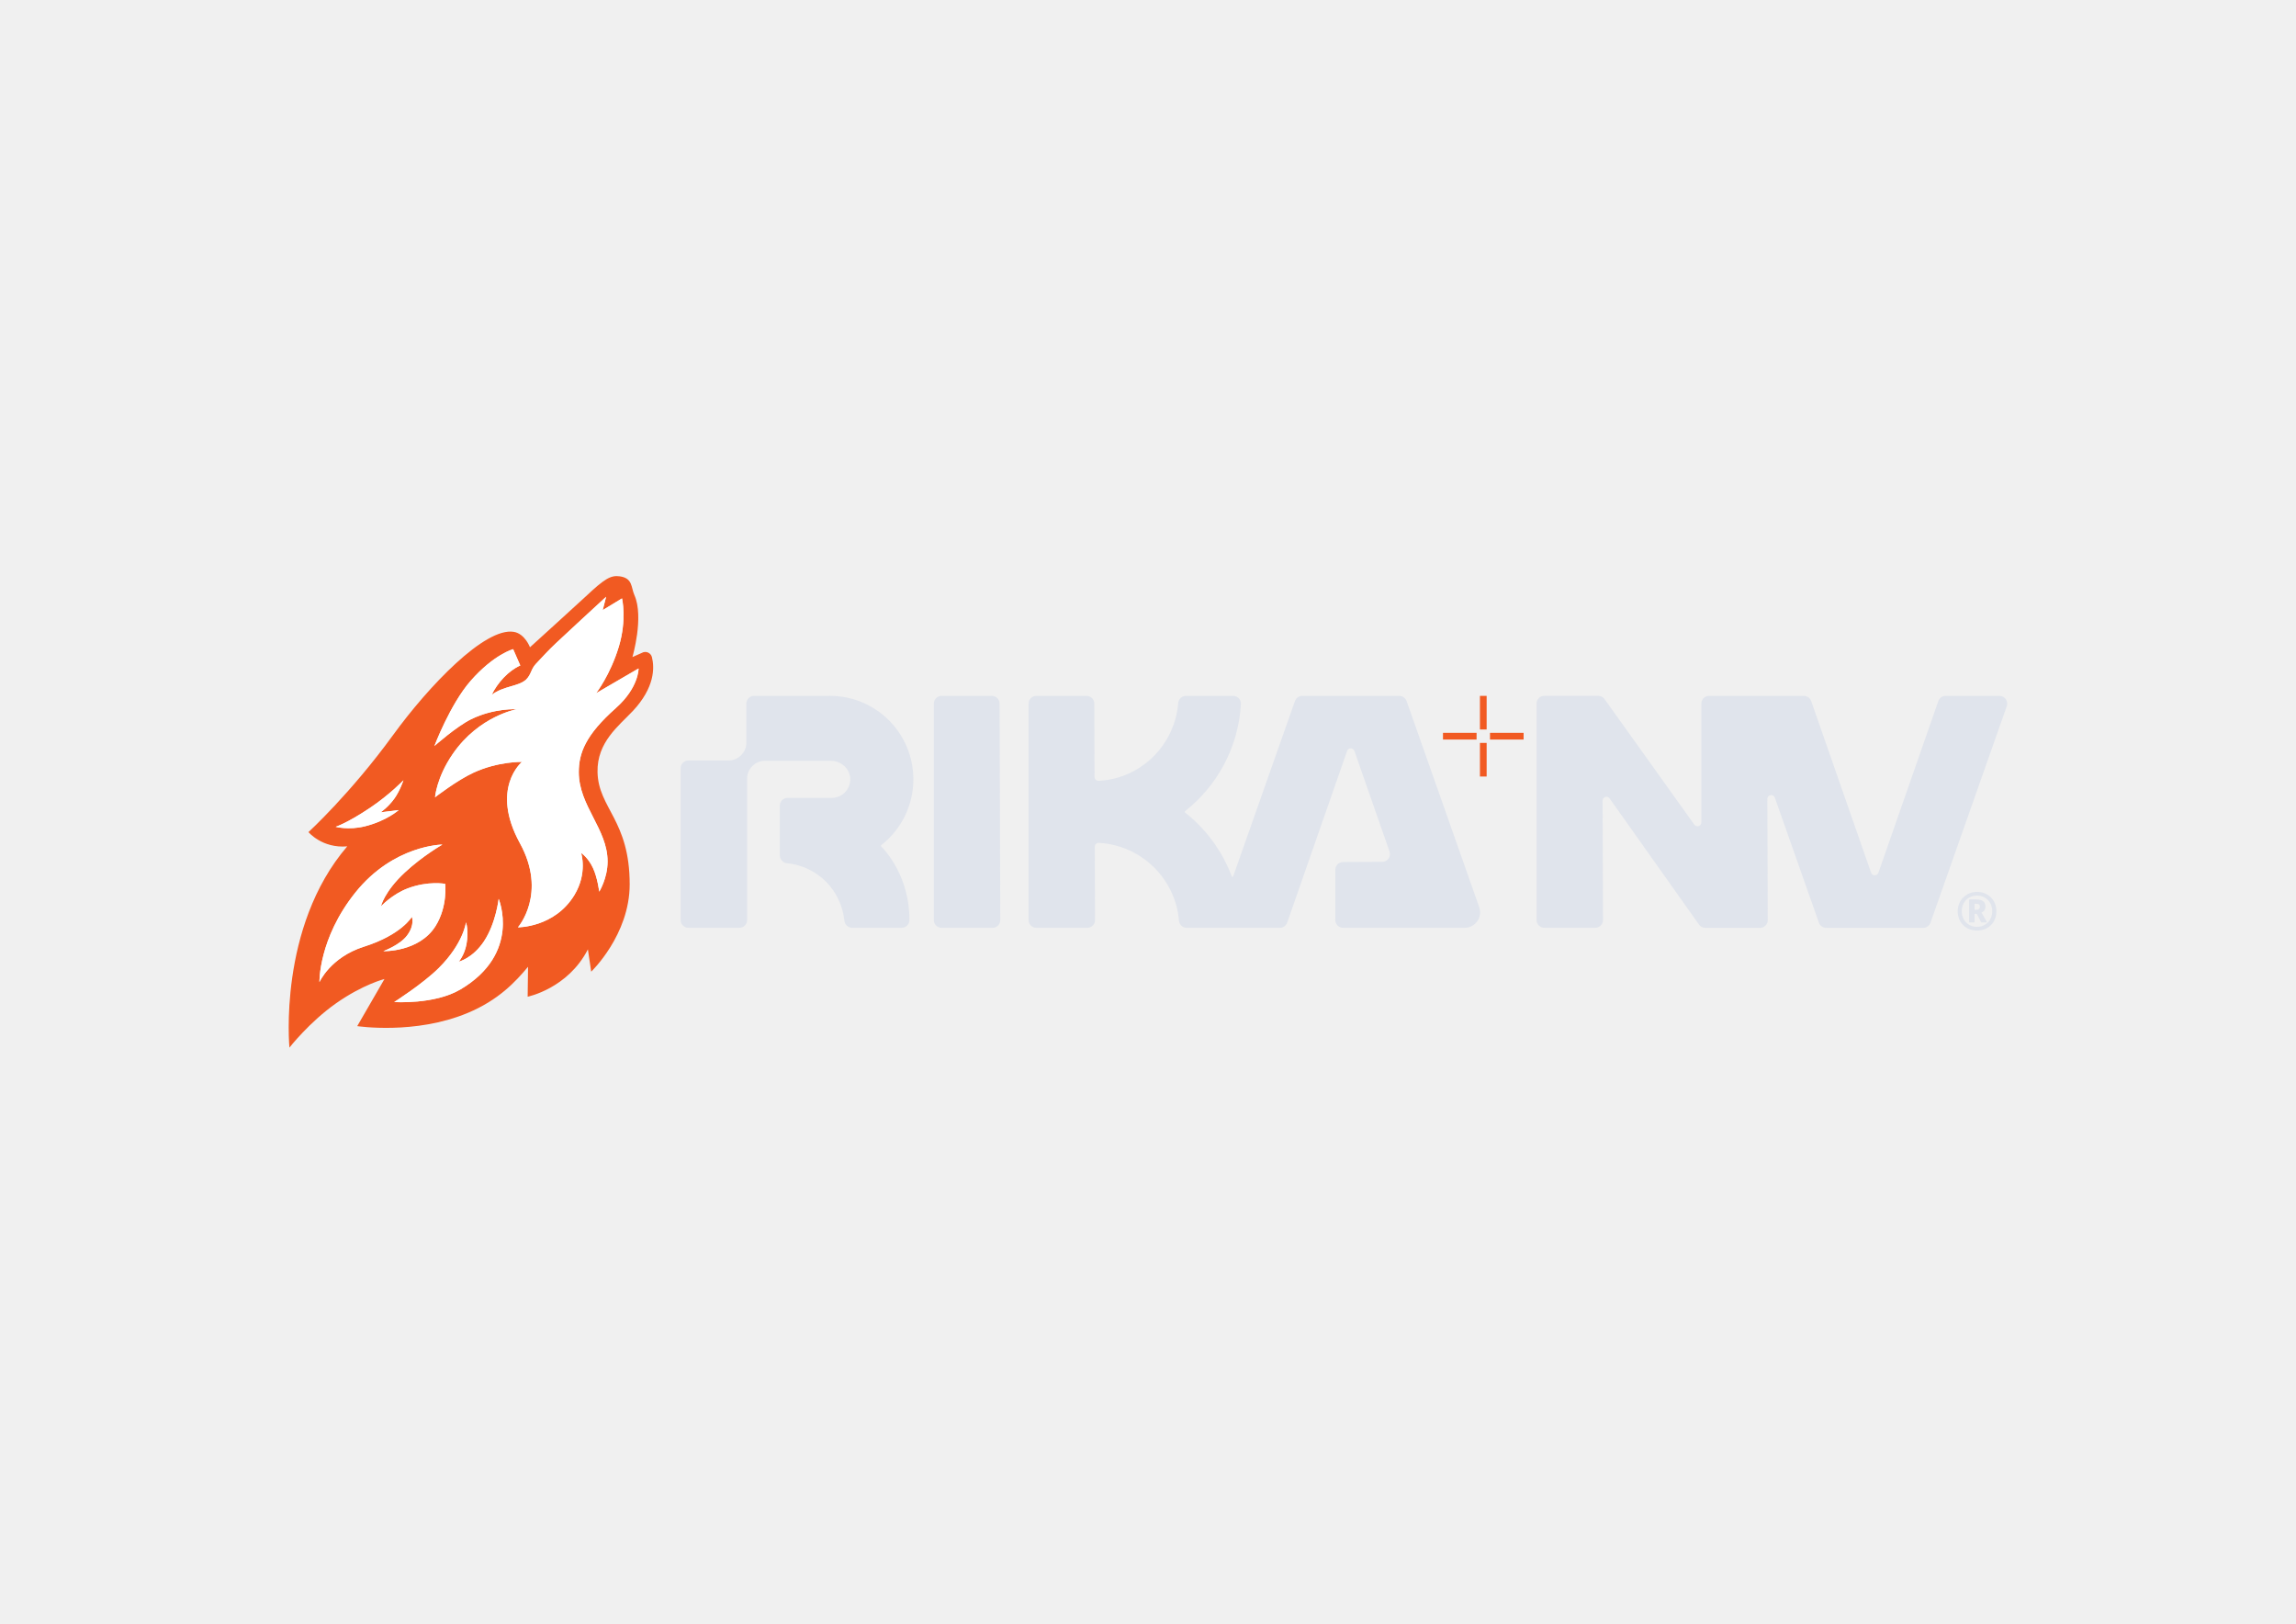
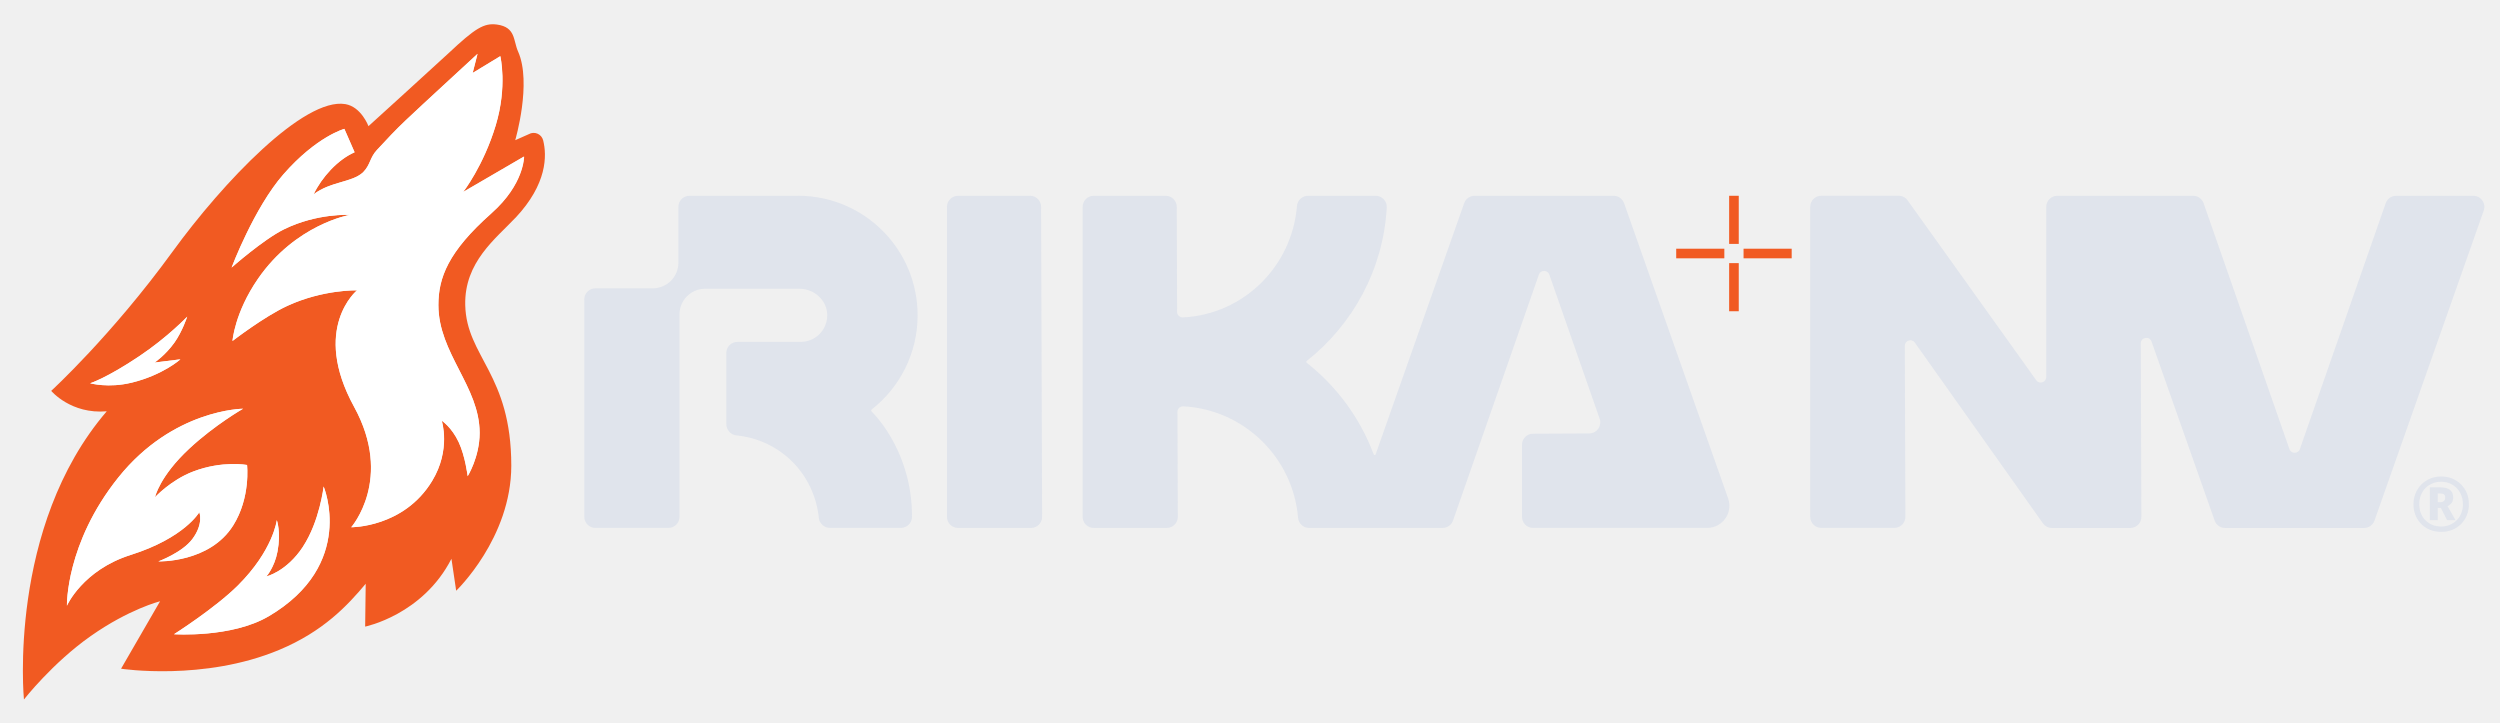
- <svg xmlns="http://www.w3.org/2000/svg" id="_Слой_1" viewBox="0 0 841.89 595.28">
+ <svg xmlns="http://www.w3.org/2000/svg" id="_Слой_1" viewBox="100 205 640 185">
  <defs>
    <style>.cls-1{fill:#e0e4ec;}.cls-1,.cls-2,.cls-3{stroke-width:0px;}.cls-2{fill:#fff;}.cls-3{fill:#f15a22;}</style>
  </defs>
  <path class="cls-3" d="m529.11,271.13h12.32v-2.46h-12.32v2.46Zm17.24-2.46v2.46h12.32v-2.46h-12.32Zm-3.69,16.01h2.46v-12.32h-2.46v12.32Zm0-17.24h2.46v-12.32h-2.46v12.32Z" />
  <path class="cls-3" d="m231.96,260.76c8.16-8.69,8.06-15.95,7.09-19.83-.41-1.63-2.25-2.41-3.7-1.57l-3.45,1.53s4.31-14.67.72-22.72c-1.26-2.82-.56-6.2-5.37-6.88-3.35-.47-5.63.95-12.42,7.33-2.43,2.28-20.5,18.68-20.5,18.68,0,0-1.85-4.97-5.93-5.65-10.57-1.75-31.19,19.84-44.26,37.82-15.63,21.5-31.03,35.59-31.03,35.59,0,0,5.02,6.03,14.22,5.23-25.49,29.68-21.2,73.78-21.2,73.78,0,0,7.3-9.36,17.11-16.25,9.84-6.92,17.74-8.9,17.74-8.9l-9.99,17.27s21.15,3.25,40.46-4.81c11.36-4.74,17.55-11.42,22.17-16.94l-.14,10.97s14.74-2.98,22.09-17.36l1.21,8.18s14.11-13.47,14.11-32.02c0-23.55-11.5-27.84-11.79-41.14-.24-11,7.82-16.96,12.85-22.32Zm-108.87,42.36s4.15-1.28,12.59-6.94c7.29-4.89,12.25-10.11,12.25-10.11,0,0-1.25,3.8-3.27,6.64-2.33,3.26-5.09,5.11-5.09,5.11l6.62-.83s-4.42,4-12.48,5.98c-5.95,1.46-10.61.16-10.61.16Zm17.46,45.6s6.1-2.24,8.7-5.72c2.96-3.96,1.78-6.87,1.78-6.87,0,0-3.75,6.57-17.57,10.94-12.31,3.89-16.32,12.99-16.32,12.99,0,0-.37-15.93,13.15-32.81,14.02-17.51,31.94-17.61,31.94-17.61,0,0-7.22,4.12-13.74,10.19-7.67,7.13-8.8,12.46-8.8,12.46,0,0,4.04-4.4,9.81-6.59,7.47-2.84,13.75-1.66,13.75-1.66,0,0,.96,8.31-3.55,15.49-6.03,9.61-19.15,9.2-19.15,9.2Zm28.22,14.06c-9.47,5.58-24.22,4.59-24.22,4.59,0,0,10.54-6.7,16.34-12.47,9.07-9.02,9.98-16.74,9.98-16.74,0,0,1.11,3.05.18,8.02-.76,4.06-2.84,6.39-2.84,6.39,0,0,5.15-1.22,9.34-7.58,4.31-6.55,5.31-15.44,5.31-15.44,0,0,8.41,19.99-14.08,33.24Zm57.04-103.2c-11.17,9.88-13.6,16.58-13.6,23.51,0,12.36,10.56,20.84,10.56,32.74,0,6.15-3.06,11.07-3.06,11.07,0,0-.62-5.11-2.29-8.69-1.81-3.88-4.36-5.52-4.36-5.52,0,0,2.44,7.38-2.46,15.44-7.26,11.95-20.7,11.84-20.7,11.84,0,0,10.87-12.36.74-30.82-11.05-20.14.74-29.83.74-29.83,0,0-8.65-.25-17.8,3.96-6.01,2.76-14.08,9.01-14.08,9.01,0,0,.54-7.24,6.51-15.9,9.62-13.96,23.48-16.37,23.48-16.37,0,0-8.28-.49-16.77,3.67-5.33,2.62-13.45,9.81-13.45,9.81,0,0,5.77-15.29,13.26-23.86,8.53-9.75,15.61-11.65,15.61-11.65l2.62,5.99c-4.35,1.92-8.41,6.42-10.49,10.76,4.41-3.33,9.74-2.98,12.62-5.59,1.96-1.96,1.7-3.73,3.59-5.76,2.4-2.59,4.8-5.17,7.38-7.6,6.07-5.72,12.26-11.33,18.37-17l-1.25,4.89,7.08-4.3s1.85,7.68-1.17,17.7c-3.13,10.38-8.31,17.03-8.31,17.03l15.53-9.04s.1,7.05-8.34,14.51Z" />
  <path class="cls-2" d="m218.61,254.11s5.18-6.65,8.31-17.03c3.02-10.02,1.17-17.7,1.17-17.7l-7.08,4.3,1.25-4.89c-6.12,5.67-12.3,11.28-18.37,17-2.58,2.43-4.98,5.02-7.38,7.6-1.88,2.03-1.63,3.8-3.59,5.76-2.88,2.61-8.21,2.25-12.62,5.59,2.08-4.35,6.14-8.85,10.49-10.76l-2.62-5.99s-7.08,1.9-15.61,11.65c-7.5,8.57-13.26,23.86-13.26,23.86,0,0,8.12-7.19,13.45-9.81,8.48-4.17,16.77-3.67,16.77-3.67,0,0-13.86,2.41-23.48,16.38-5.97,8.67-6.51,15.9-6.51,15.9,0,0,8.07-6.24,14.08-9.01,9.14-4.21,17.8-3.96,17.8-3.96,0,0-11.79,9.69-.74,29.83,10.13,18.46-.74,30.82-.74,30.82,0,0,13.44.12,20.7-11.84,4.9-8.06,2.46-15.44,2.46-15.44,0,0,2.55,1.64,4.36,5.52,1.67,3.58,2.29,8.69,2.29,8.69,0,0,3.06-4.92,3.06-11.07,0-11.9-10.56-20.38-10.56-32.74,0-6.93,2.43-13.63,13.6-23.51,8.43-7.46,8.34-14.51,8.34-14.51l-15.53,9.04Zm-84.91,48.85c8.06-1.98,12.48-5.98,12.48-5.98l-6.62.83s2.77-1.85,5.09-5.11c2.02-2.84,3.27-6.64,3.27-6.64,0,0-4.96,5.22-12.25,10.11-8.44,5.66-12.59,6.94-12.59,6.94,0,0,4.66,1.31,10.61-.16Zm43.84,42.02c-4.18,6.36-9.34,7.58-9.34,7.58,0,0,2.08-2.33,2.84-6.39.93-4.97-.18-8.02-.18-8.02,0,0-.91,7.72-9.98,16.74-5.8,5.77-16.34,12.47-16.34,12.47,0,0,14.75.99,24.22-4.59,22.5-13.25,14.08-33.24,14.08-33.24,0,0-1,8.89-5.31,15.44Zm-17.85-5.46c4.51-7.18,3.55-15.49,3.55-15.49,0,0-6.28-1.18-13.75,1.66-5.77,2.19-9.81,6.59-9.81,6.59,0,0,1.13-5.33,8.8-12.46,6.53-6.07,13.74-10.19,13.74-10.19,0,0-17.92.1-31.94,17.61-13.51,16.88-13.15,32.81-13.15,32.81,0,0,4.01-9.1,16.32-12.99,13.82-4.37,17.57-10.94,17.57-10.94,0,0,1.18,2.92-1.78,6.87-2.6,3.48-8.7,5.72-8.7,5.72,0,0,13.12.41,19.15-9.2Z" />
  <path class="cls-1" d="m515.75,257.01c-.4-1.13-1.47-1.89-2.67-1.89h-35.58c-1.2,0-2.27.76-2.67,1.89l-22.67,64.31c-.08.23-.4.23-.49,0-3.49-9.3-9.46-17.39-17.13-23.44-.16-.13-.16-.36,0-.49,11.77-9.3,19.59-23.38,20.47-39.29.09-1.62-1.22-2.98-2.84-2.98h-17.33c-1.49,0-2.7,1.16-2.82,2.65-1.28,15.42-13.62,27.68-29.16,28.49-.82.04-1.52-.59-1.52-1.41l-.09-26.9c0-1.56-1.27-2.83-2.83-2.83h-18.43c-1.57,0-2.83,1.27-2.83,2.83v79.37c0,1.57,1.27,2.83,2.83,2.83h18.7c1.57,0,2.84-1.27,2.83-2.84l-.09-26.87c0-.84.68-1.47,1.52-1.42,15.52.85,28.05,13.09,29.35,28.49.13,1.49,1.33,2.64,2.82,2.64h34.18c1.21,0,2.28-.76,2.68-1.9l21.97-62.94c.44-1.27,2.23-1.27,2.68,0l12.88,36.88c.64,1.83-.71,3.75-2.65,3.77l-14.42.07c-1.56.01-2.81,1.28-2.81,2.83v18.45c0,1.57,1.27,2.83,2.83,2.83h44.59c3.91,0,6.65-3.87,5.35-7.55l-26.64-75.59Zm-211.47-1.89h-27.78c-1.57,0-2.83,1.27-2.83,2.83v14.3c0,3.62-2.94,6.56-6.56,6.56h-14.7c-1.57,0-2.83,1.27-2.83,2.83v55.67c0,1.57,1.27,2.83,2.83,2.83h18.71c1.57,0,2.83-1.27,2.83-2.83v-51.83c0-3.62,2.94-6.56,6.56-6.56h24.14c3.74,0,7.02,2.88,7.12,6.62.1,3.84-2.98,6.98-6.8,6.98h-16.2c-1.57,0-2.83,1.27-2.83,2.83v18.26c0,1.39,1.12,2.7,2.51,2.84,11.47,1.14,20.06,10.02,21.18,21.2.14,1.37,1.43,2.49,2.81,2.49h18.19c1.55,0,2.83-1.25,2.84-2.79.07-15.83-8.68-25.36-10.35-27.03-.14-.14-.12-.38.04-.5,7.15-5.6,11.75-14.32,11.75-24.1h0c0-16.91-13.71-30.61-30.61-30.61Zm59.4,0h-18.43c-1.57,0-2.83,1.27-2.83,2.83v79.37c0,1.57,1.27,2.83,2.83,2.83h18.7c1.57,0,2.84-1.27,2.83-2.84l-.26-79.37c0-1.56-1.27-2.83-2.83-2.83Zm369.51,0h-19.77c-1.21,0-2.28.76-2.68,1.9l-21.97,62.94c-.44,1.27-2.23,1.27-2.68,0l-21.97-62.94c-.4-1.14-1.47-1.9-2.68-1.9h-34.77c-1.57,0-2.83,1.27-2.83,2.83v43.56c0,1.38-1.77,1.95-2.57.82l-32.91-46.03c-.53-.74-1.39-1.19-2.31-1.19h-19.8c-1.57,0-2.83,1.27-2.83,2.83v79.37c0,1.57,1.27,2.83,2.83,2.83h18.7c1.57,0,2.84-1.27,2.83-2.84l-.15-43.77c0-1.38,1.77-1.95,2.57-.82l32.78,46.25c.53.75,1.39,1.2,2.31,1.2h20.07c1.57,0,2.84-1.27,2.83-2.84l-.15-44.41c0-1.6,2.22-1.98,2.75-.48l16.16,45.84c.4,1.13,1.47,1.89,2.67,1.89h35.58c1.2,0,2.27-.76,2.67-1.89l27.97-79.37c.65-1.84-.72-3.78-2.67-3.78Zm-3.2,73.86c-.65-.64-1.4-1.13-2.26-1.48-.86-.35-1.79-.52-2.79-.52s-1.96.18-2.82.54c-.86.36-1.61.86-2.25,1.51-.64.64-1.13,1.39-1.49,2.25-.35.86-.53,1.79-.53,2.79s.17,1.98.52,2.84c.35.86.84,1.61,1.48,2.25.64.64,1.39,1.13,2.25,1.48.86.35,1.81.52,2.84.52s1.98-.17,2.84-.52c.86-.35,1.61-.84,2.25-1.48s1.13-1.39,1.48-2.25c.35-.86.52-1.81.52-2.84s-.18-1.98-.53-2.84c-.35-.86-.86-1.61-1.51-2.25Zm.1,7.39c-.28.71-.67,1.31-1.18,1.82-.51.5-1.1.89-1.77,1.18-.67.28-1.4.42-2.2.42s-1.58-.14-2.26-.42c-.68-.28-1.27-.68-1.78-1.19-.5-.51-.89-1.11-1.16-1.81-.27-.7-.41-1.46-.41-2.3s.14-1.59.42-2.3c.28-.71.67-1.31,1.17-1.82s1.09-.9,1.78-1.19c.68-.29,1.43-.43,2.24-.43s1.54.14,2.22.43c.68.29,1.27.7,1.78,1.22.5.52.89,1.13,1.16,1.82.27.7.41,1.45.41,2.26s-.14,1.59-.42,2.3Zm-2.5-2.57c.28-.35.42-.84.42-1.47,0-.82-.26-1.46-.79-1.9-.53-.44-1.38-.67-2.57-.67h-2.61v8.4h2.01v-3.13h.81l1.6,3.13h2.16l-2.05-3.59c.39-.17.72-.42,1-.77Zm-1.96-.53c-.23.2-.56.3-.99.3h-.58v-2.24h.58c.46,0,.8.08,1.01.24.21.16.32.43.32.82s-.11.68-.34.88Z" />
</svg>
